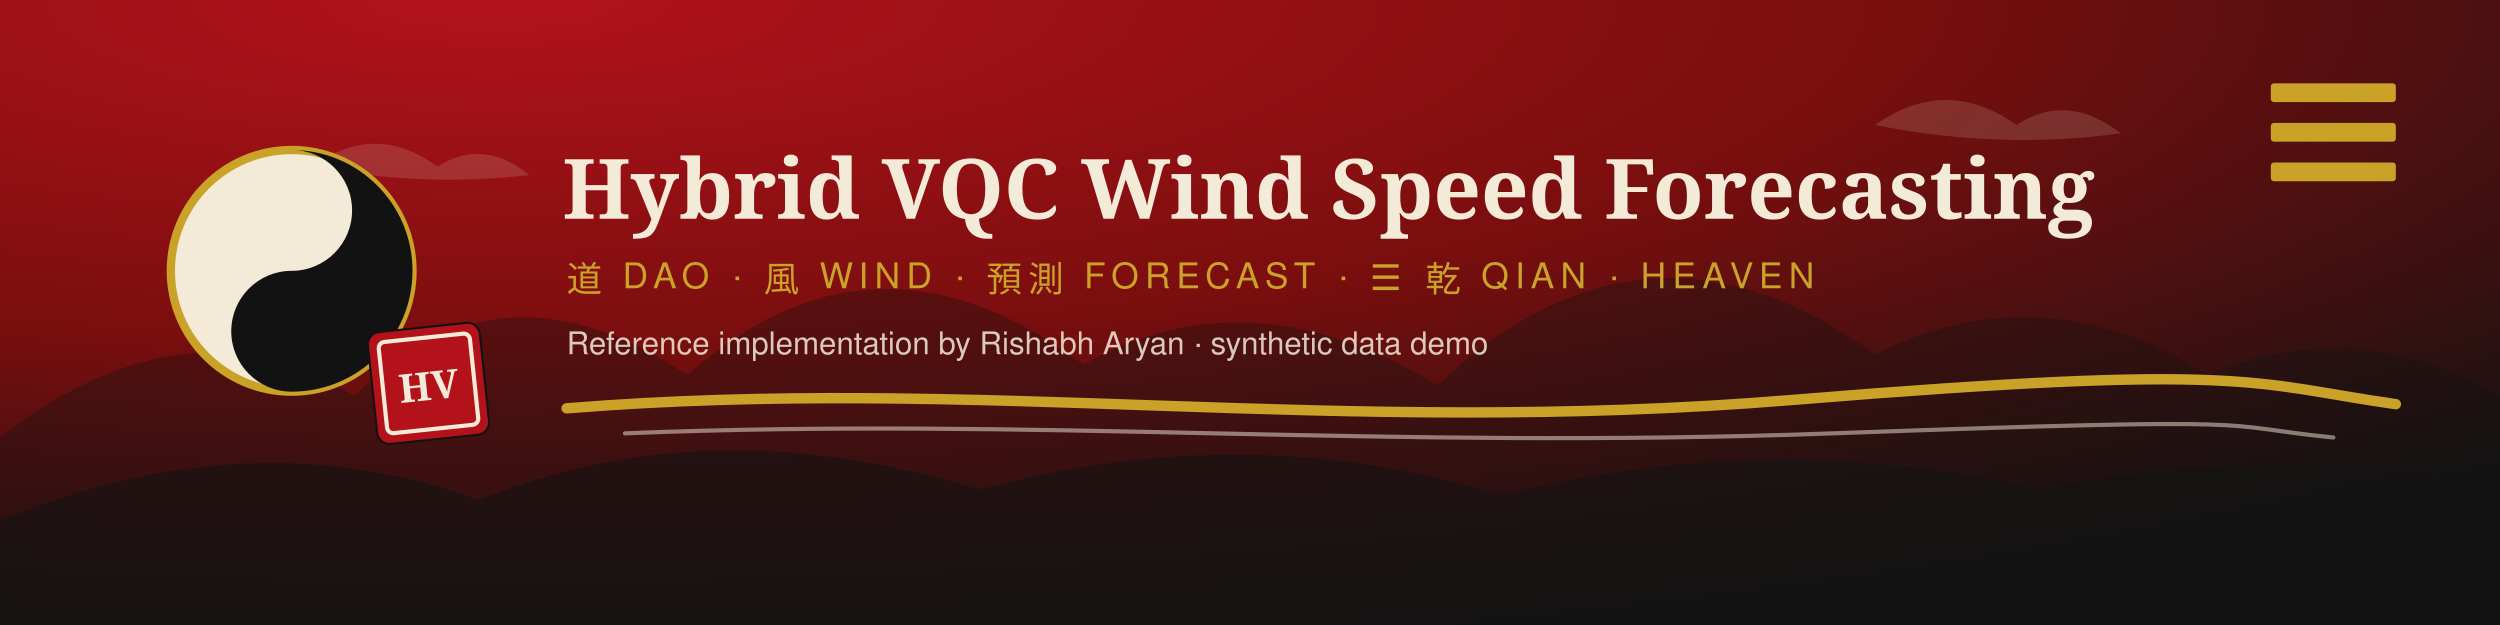
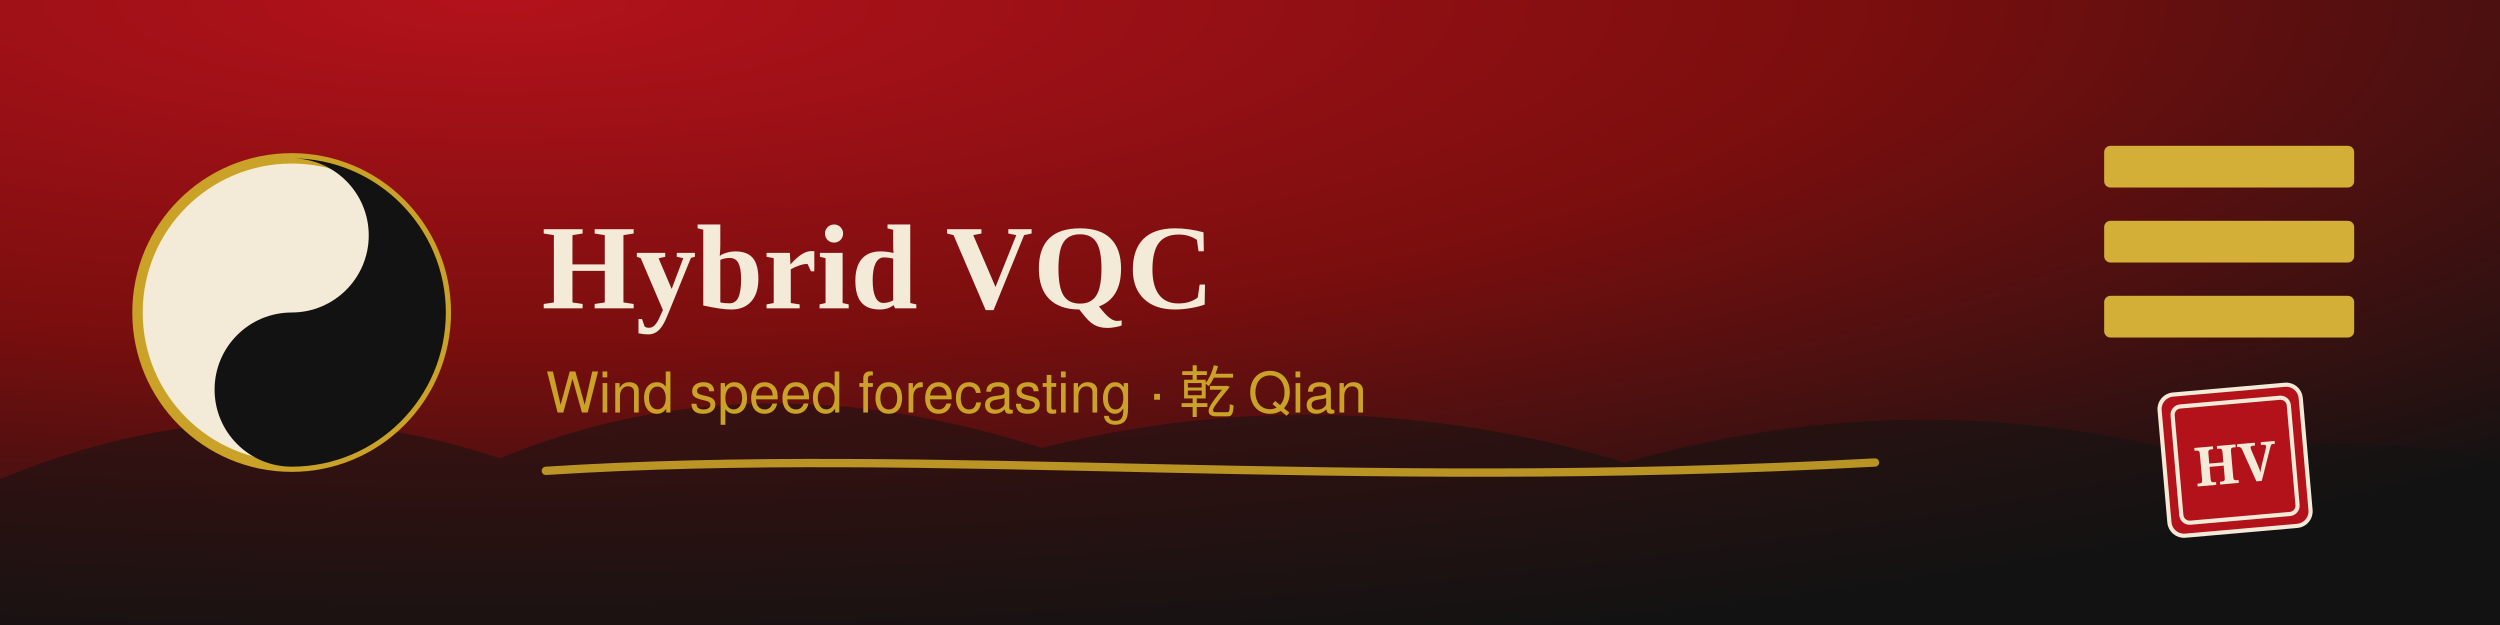
- <svg xmlns="http://www.w3.org/2000/svg" viewBox="0 0 1200 300" role="img" aria-label="Hybrid VQC Wind Speed Forecasting: reference implementation by Rishabh Aryan">
+ <svg xmlns="http://www.w3.org/2000/svg" viewBox="0 0 1200 300" width="1200" height="300" preserveAspectRatio="xMidYMid meet" role="img" aria-label="Hybrid VQC Wind Speed Forecasting: reference implementation by Rishabh Aryan">
  <defs>
    <radialGradient id="g" cx="20%" cy="0%" r="110%">
      <stop offset="0" stop-color="#b3121b" />
      <stop offset=".5" stop-color="#7a0e0e" />
      <stop offset="1" stop-color="#121212" />
    </radialGradient>
  </defs>
  <rect width="1200" height="300" fill="url(#g)" />
-   <path d="M0 300 L0 210 Q90 140 170 190 Q240 120 330 180 Q420 100 520 175 Q600 130 690 185 Q790 90 900 170 Q980 130 1060 180 Q1130 150 1200 190 L1200 300Z" fill="#121212" opacity=".35" />
-   <path d="M0 300 L0 250 Q120 200 230 240 Q340 195 470 235 Q600 200 720 238 Q850 205 980 235 Q1090 212 1200 236 L1200 300Z" fill="#121212" opacity=".6" />
-   <path d="M150 80 q30-22 60 0 q22-14 44 4 q-50 6-104-4z M900 60 q34-24 68 0 q24-16 50 4 q-58 8-118-4z" fill="#f3ead8" opacity=".15" />
-   <g transform="translate(80,70)">
-     <circle cx="60" cy="60" r="58" fill="#f3ead8" stroke="#c9a227" stroke-width="4" />
-     <path d="M60 2a58 58 0 0 1 0 116a29 29 0 0 1 0-58a29 29 0 0 0 0-58z" fill="#121212" />
-     <circle cx="60" cy="31" r="8" fill="#f3ead8" />
-     <circle cx="60" cy="89" r="8" fill="#121212" />
+   <path d="M0 300 L0 230 Q120 180 240 220 Q360 170 500 215 Q640 180 780 222 Q920 182 1060 220 Q1130 205 1200 222 L1200 300Z" fill="#121212" opacity=".55" />
+   <g transform="translate(140,150)">
+     <circle r="74" fill="#f3ead8" stroke="#c9a227" stroke-width="5" />
+     <path d="M0 -74a74 74 0 0 1 0 148a37 37 0 0 1 0-74a37 37 0 0 0 0-74z" fill="#121212" />
+     <circle cy="-37" r="10" fill="#f3ead8" />
+     <circle cy="37" r="10" fill="#121212" />
  </g>
-   <g transform="translate(176,160) rotate(-6)">
-     <rect width="54" height="54" rx="6" fill="#b3121b" stroke="#121212" stroke-width="1" />
-     <rect x="5" y="5" width="44" height="44" rx="3" fill="none" stroke="#f3ead8" stroke-width="2" />
-     <text x="27" y="35" text-anchor="middle" font-family="Georgia,serif" font-weight="700" font-size="19" fill="#f3ead8">HV</text>
-   </g>
-   <text x="270" y="105" font-family="Georgia,serif" font-size="40" font-weight="700" fill="#f3ead8">Hybrid VQC Wind Speed Forecasting</text>
-   <text x="272" y="140" font-family="Helvetica,Arial,sans-serif" font-size="17" letter-spacing="3" fill="#c9a227">道 DAO · 風 WIND · 預測 FORECAST · ☰ 乾 QIAN · HEAVEN</text>
-   <text x="272" y="170" font-family="Helvetica,Arial,sans-serif" font-size="15" fill="#f3ead8" opacity=".85">Reference implementation by Rishabh Aryan · synthetic data demo</text>
-   <path d="M272 196 C470 180 640 210 860 192 S1080 184 1150 194" stroke="#c9a227" stroke-width="5" fill="none" stroke-linecap="round" />
-   <path d="M300 208 C500 200 660 216 880 208 S1060 204 1120 210" stroke="#f3ead8" stroke-width="2" fill="none" stroke-linecap="round" opacity=".5" />
-   <g transform="translate(1090,40)">
-     <rect x="0" y="0" width="60" height="9" rx="1.5" fill="#c9a227" />
-     <rect x="0" y="19" width="60" height="9" rx="1.5" fill="#c9a227" />
-     <rect x="0" y="38" width="60" height="9" rx="1.5" fill="#c9a227" />
+   <text x="260" y="148" font-family="Georgia,'Times New Roman',serif" font-size="58" font-weight="700" fill="#f3ead8" textLength="350" lengthAdjust="spacingAndGlyphs">Hybrid VQC</text>
+   <text x="262" y="198" font-family="Helvetica,Arial,'Noto Sans TC',sans-serif" font-size="27" fill="#c9a227">Wind speed forecasting · 乾 Qian</text>
+   <path d="M262 226 C450 214 640 236 900 222" stroke="#c9a227" stroke-width="4" fill="none" stroke-linecap="round" opacity=".9" />
+   <rect x="1010" y="70" width="120" height="20" rx="3" fill="#d4af37" />
+   <rect x="1010" y="106" width="120" height="20" rx="3" fill="#d4af37" />
+   <rect x="1010" y="142" width="120" height="20" rx="3" fill="#d4af37" />
+   <g transform="translate(1036,190) rotate(-5)">
+     <rect width="68" height="68" rx="7" fill="#b3121b" stroke="#f3ead8" stroke-width="2" />
+     <rect x="6" y="6" width="56" height="56" rx="4" fill="none" stroke="#f3ead8" stroke-width="2" />
+     <text x="34" y="45" text-anchor="middle" font-family="Georgia,serif" font-weight="700" font-size="26" fill="#f3ead8">HV</text>
  </g>
</svg>
